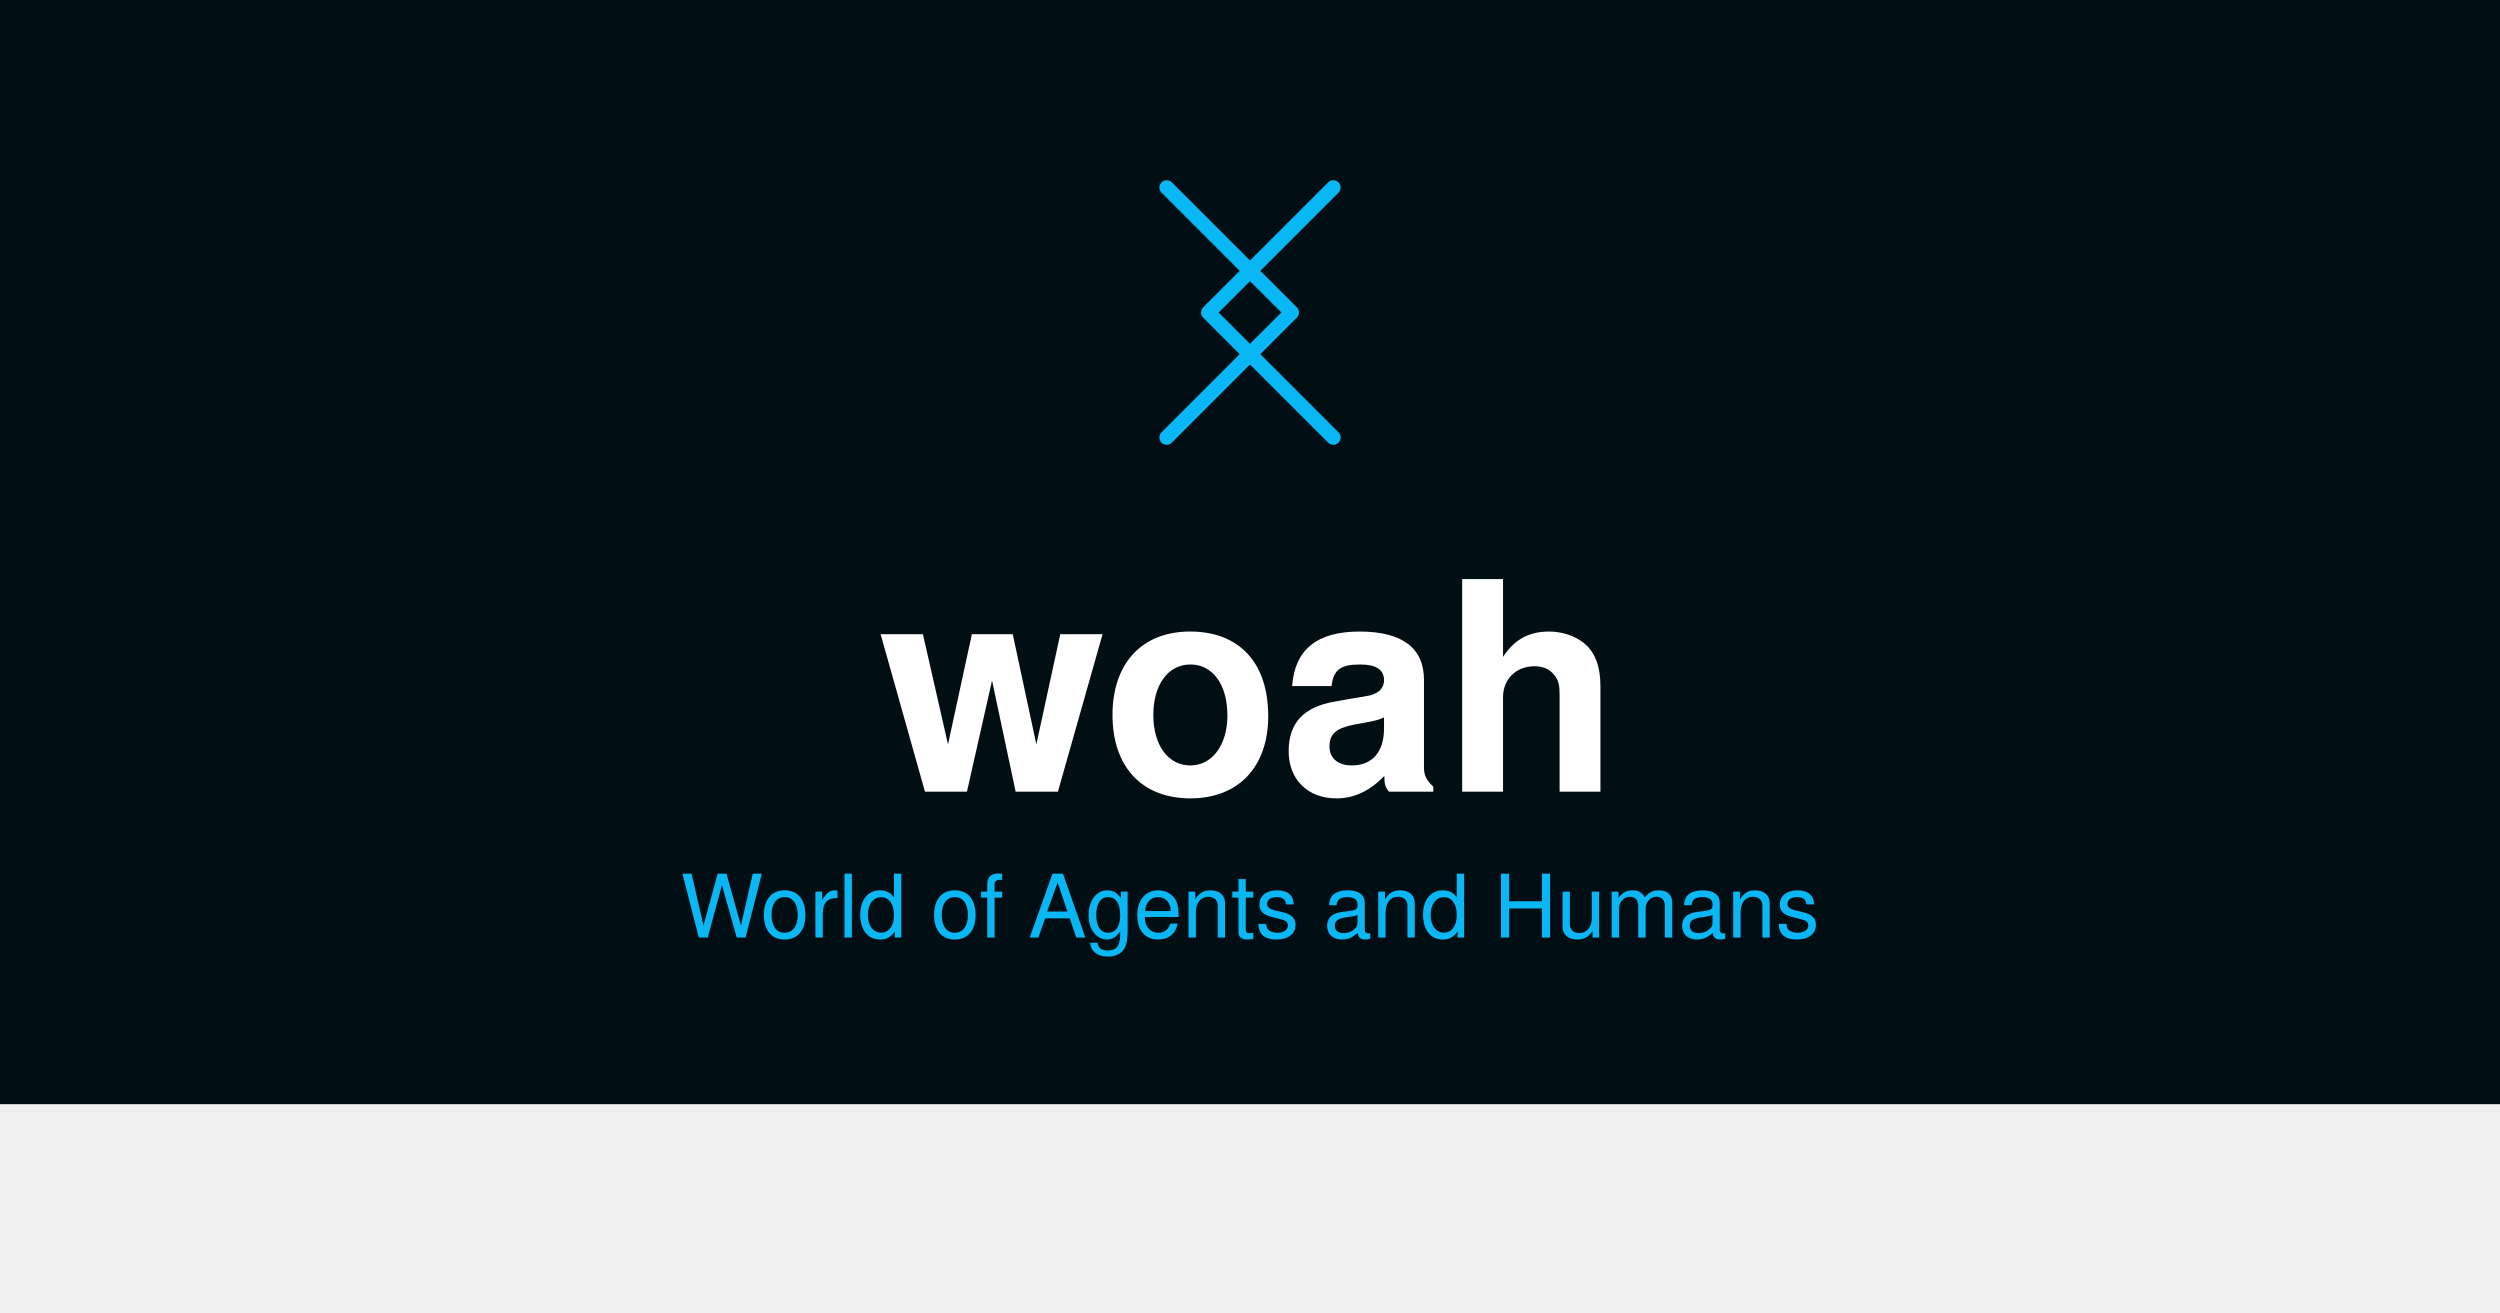
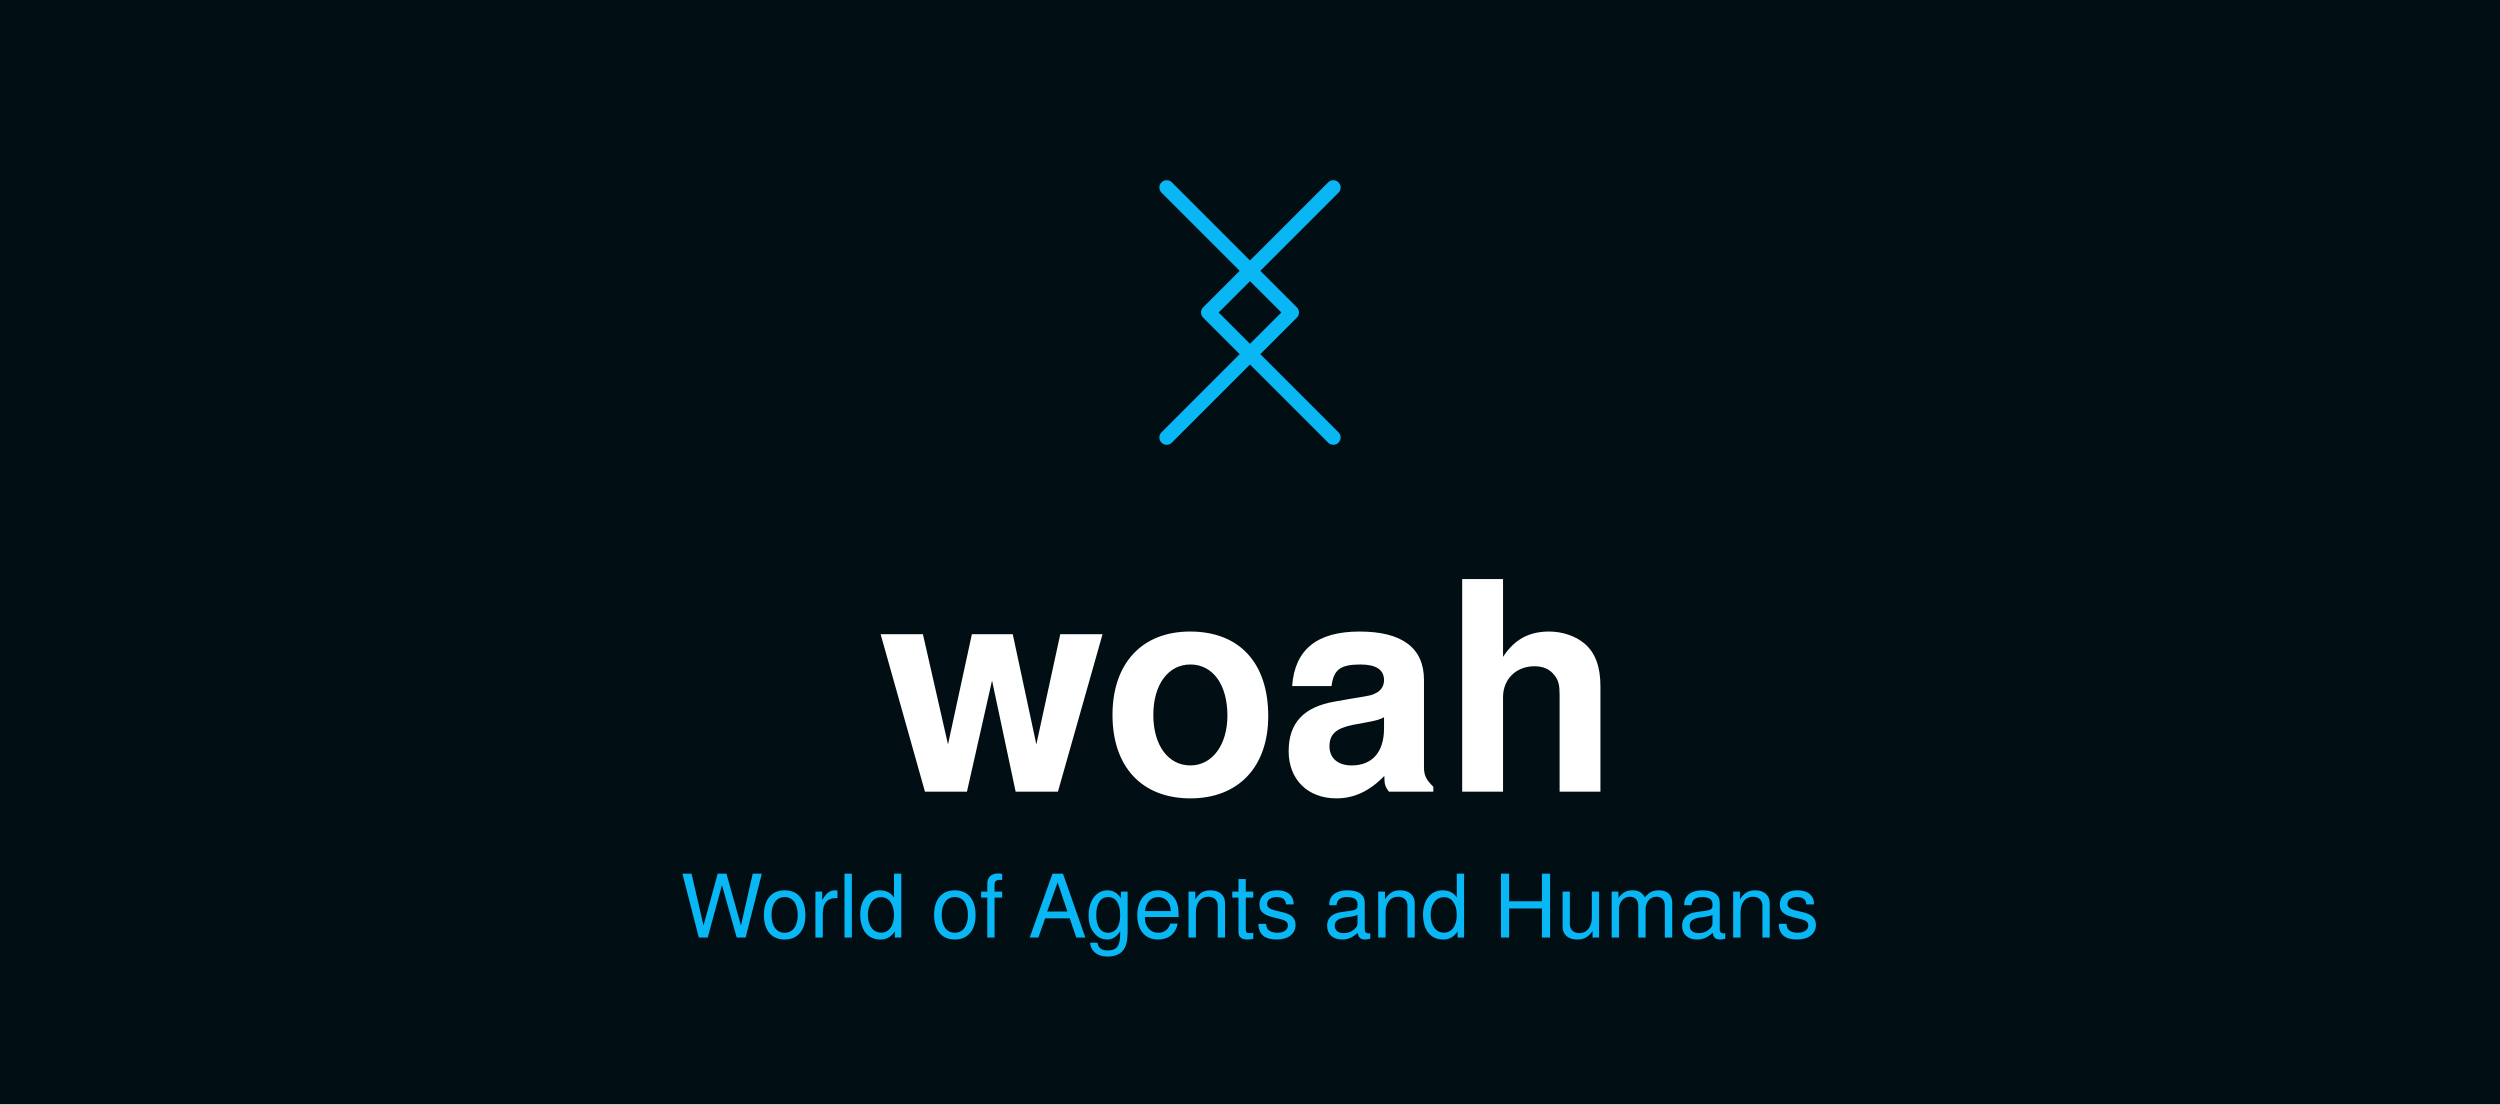
- <svg xmlns="http://www.w3.org/2000/svg" viewBox="0 0 1200 630">
+ <svg xmlns="http://www.w3.org/2000/svg" viewBox="0 0 1200 530">
  <rect width="1200" height="530" fill="#010f14" />
  <g stroke="#0ab7f5" stroke-width="7" fill="none" stroke-linejoin="round" stroke-linecap="round">
    <polyline points="560,90 620,150 560,210" />
    <polyline points="640,90 580,150 640,210" />
  </g>
  <text x="600" y="380" font-family="Helvetica, Arial, sans-serif" font-size="140" font-weight="600" fill="#ffffff" text-anchor="middle">woah</text>
  <text x="600" y="450" font-family="Helvetica, Arial, sans-serif" font-size="42" fill="#0ab7f5" text-anchor="middle">World of Agents and Humans</text>
</svg>
